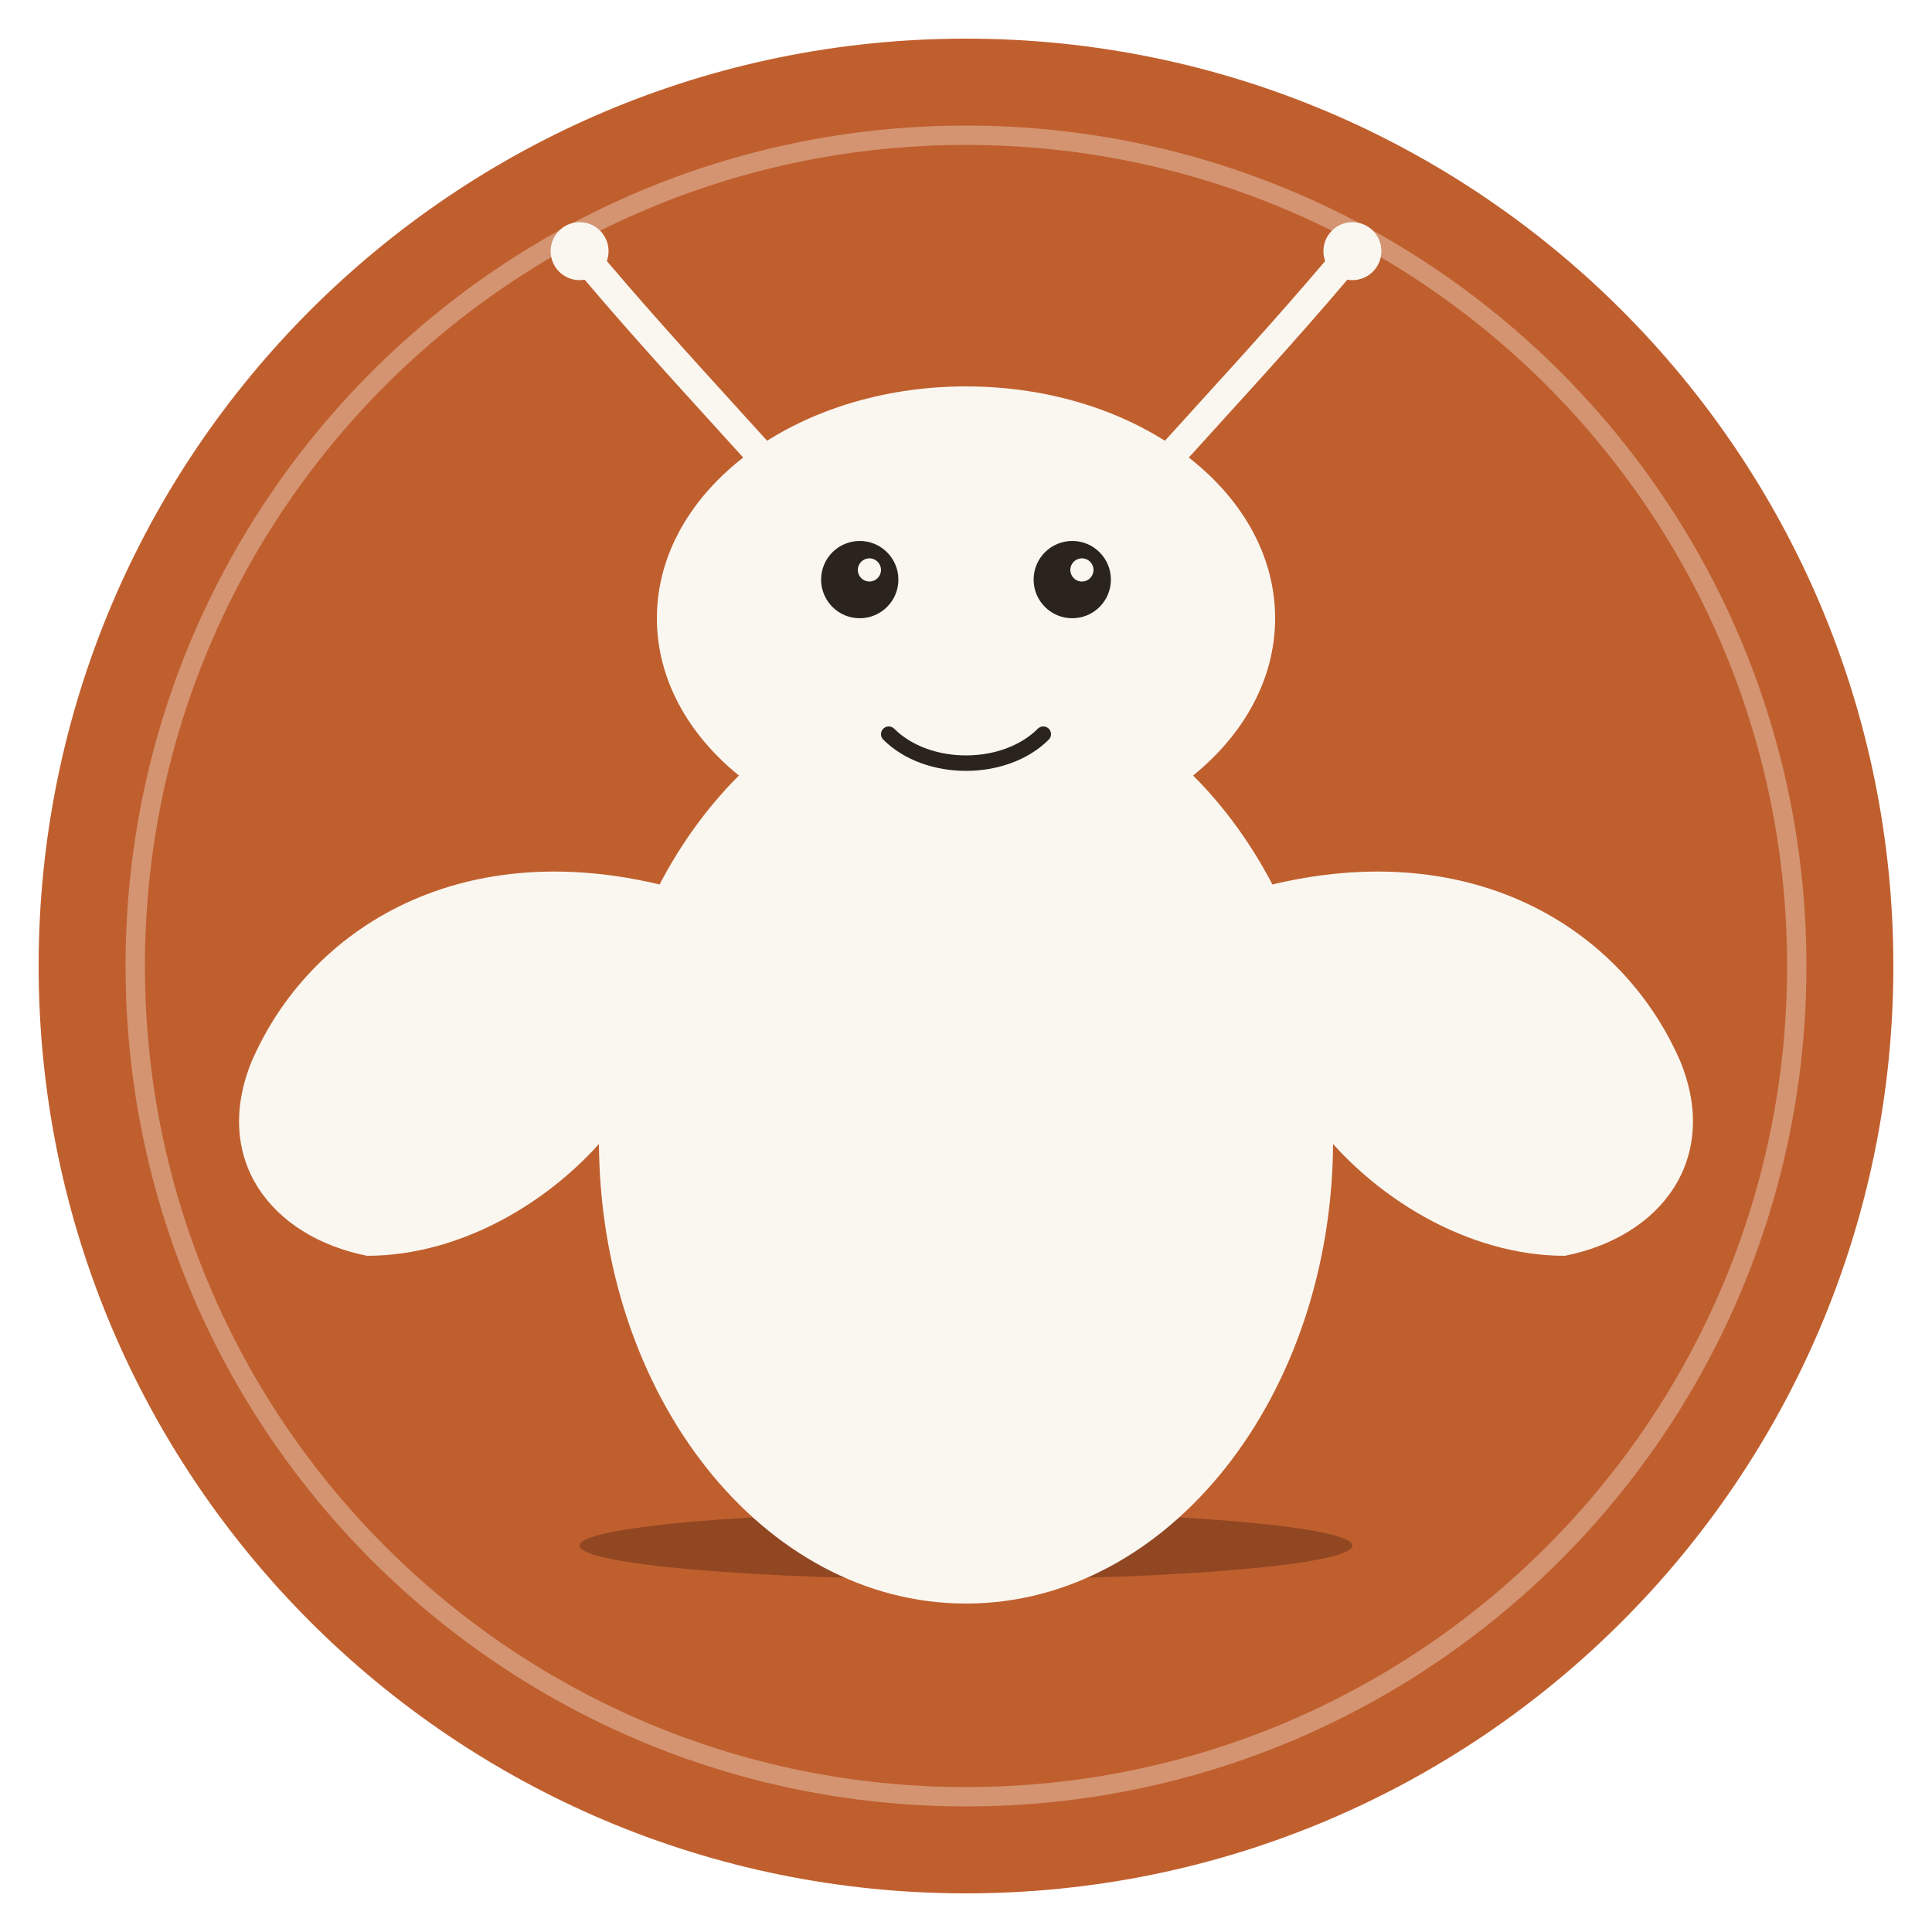
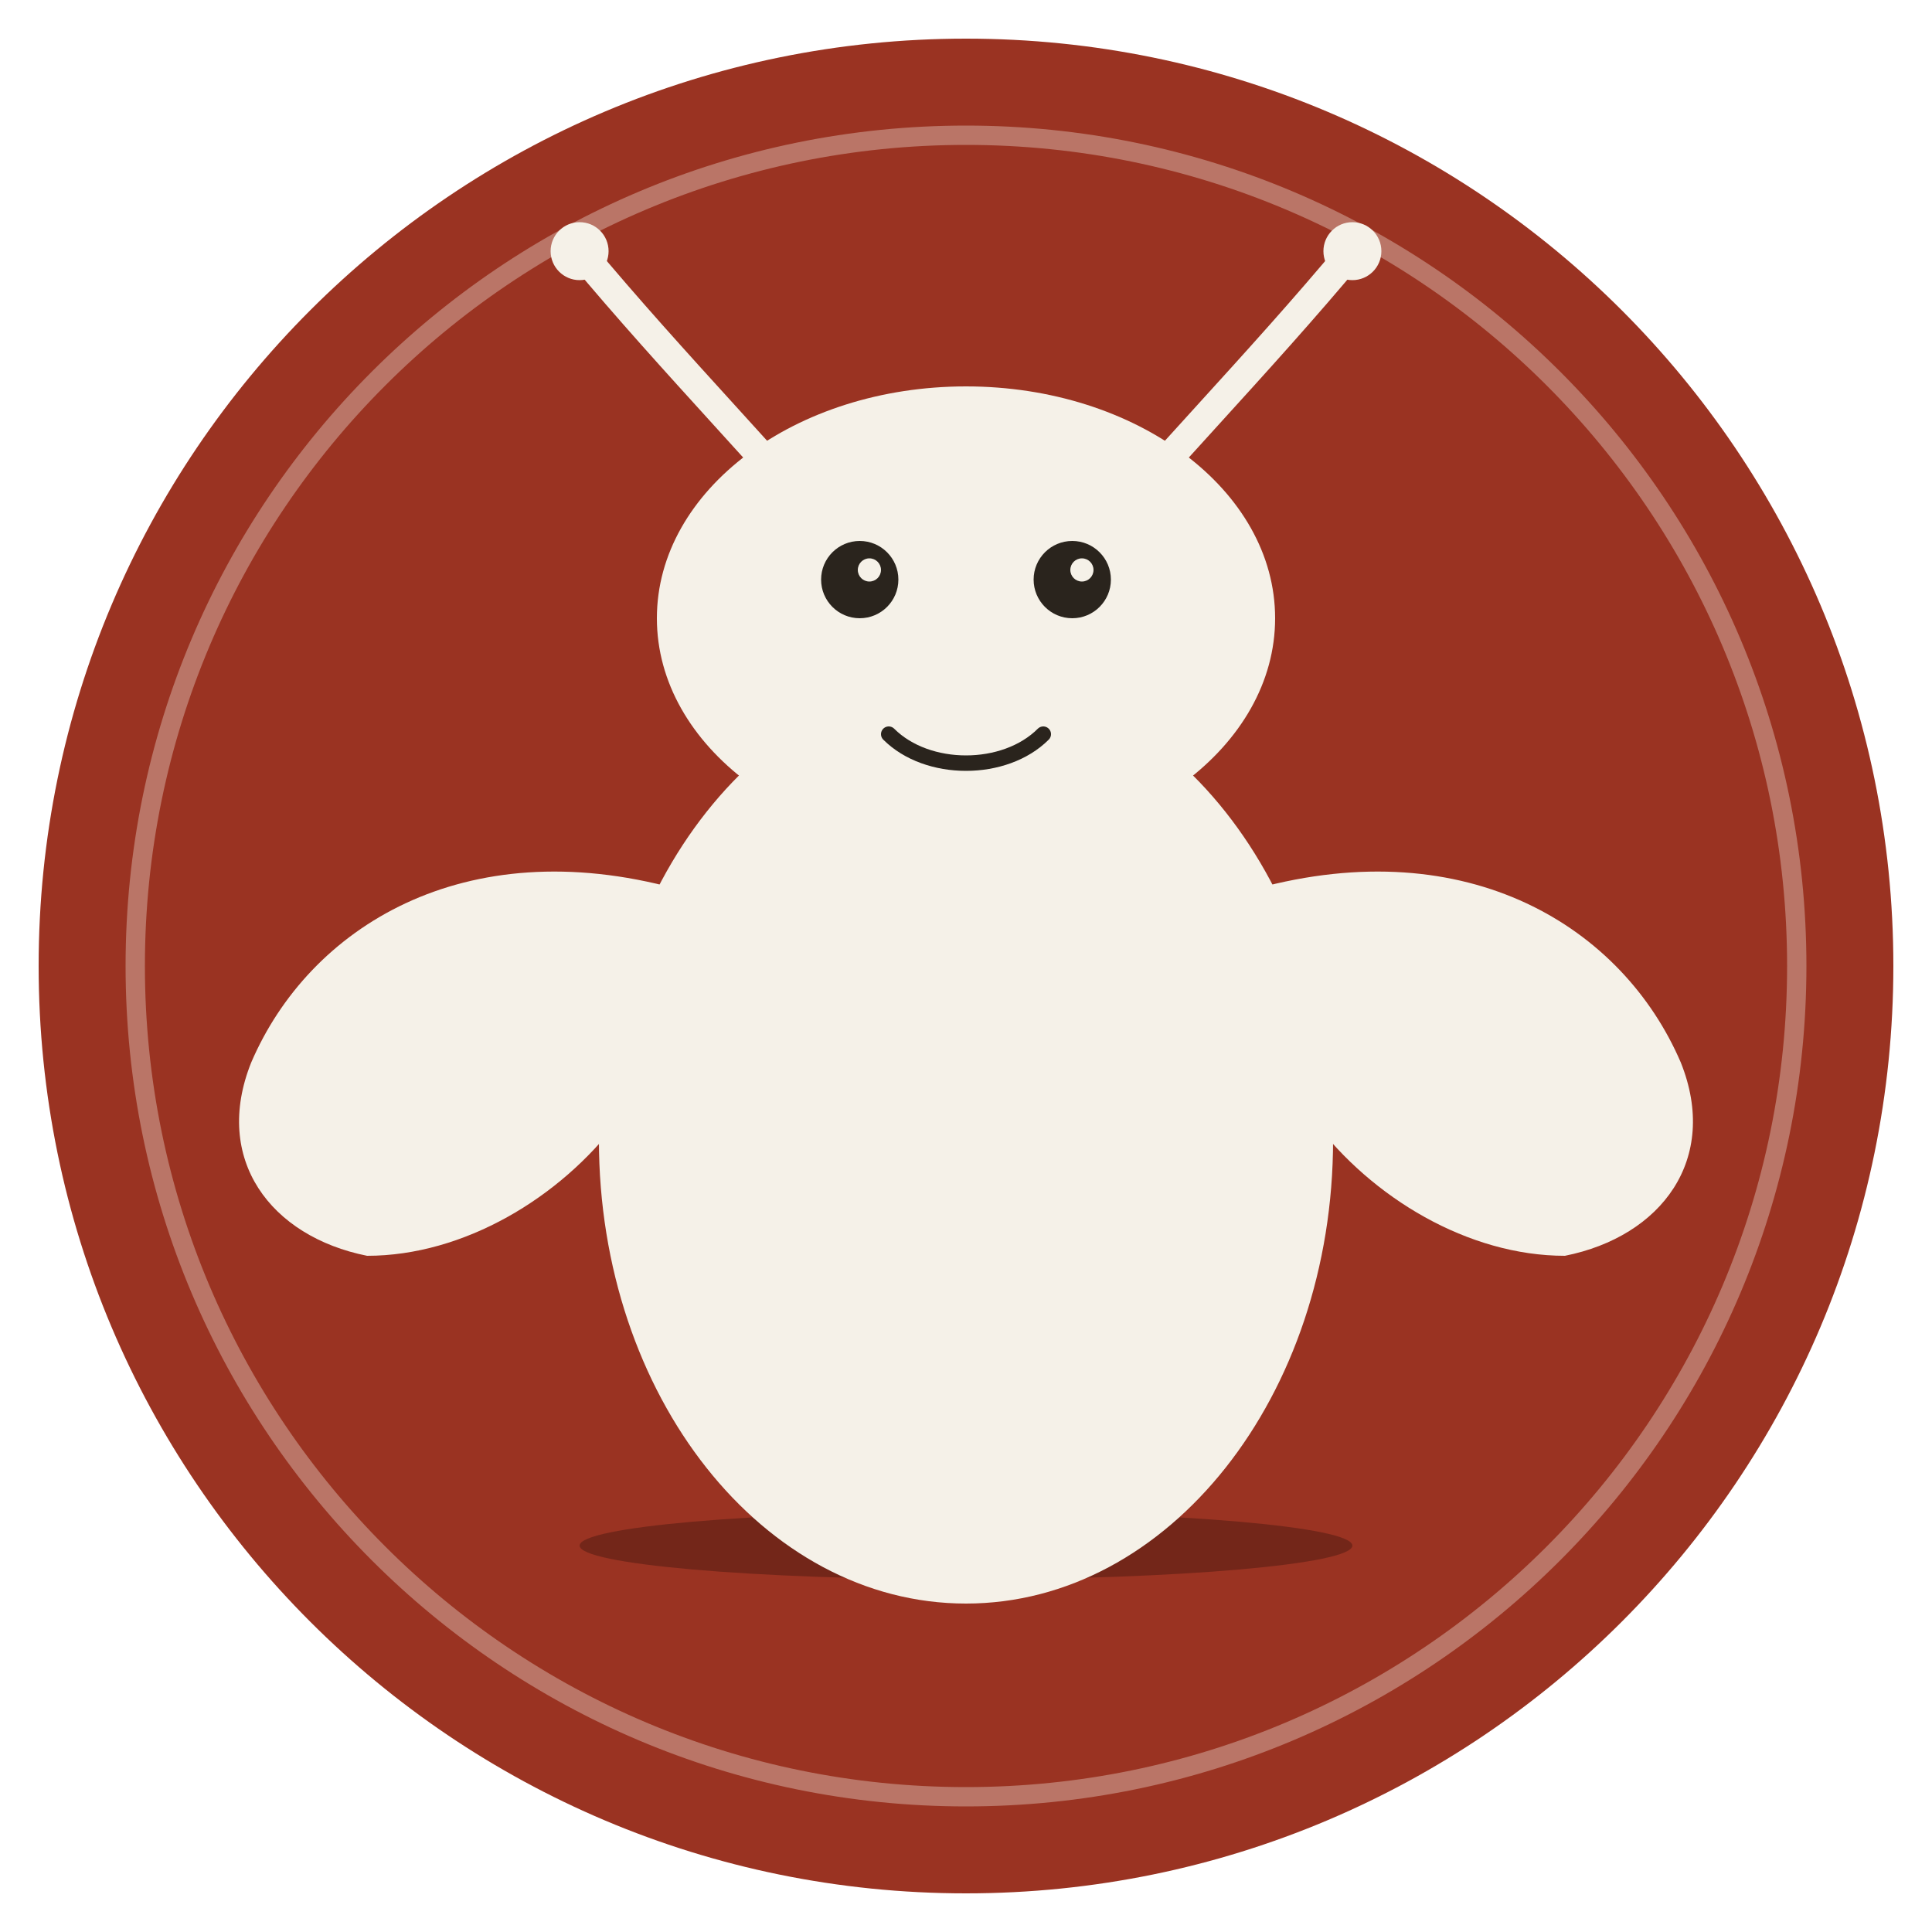
<svg xmlns="http://www.w3.org/2000/svg" viewBox="0 0 200 200" role="img" aria-label="Mingjian emblem">
-   <circle cx="100" cy="100" r="96" fill="#c05f2e" />
-   <circle cx="100" cy="100" r="86" fill="none" stroke="#faf7f1" stroke-width="2" opacity="0.35" />
-   <g fill="#faf7f1">
+   <circle cx="100" cy="100" r="96" fill="#9A3322" />
+   <circle cx="100" cy="100" r="86" fill="none" stroke="#F5F1E8" stroke-width="2" opacity="0.35" />
+   <g fill="#F5F1E8">
    <ellipse cx="100" cy="160" rx="40" ry="3.5" opacity="0.25" fill="#000" />
-     <path d="M 90 60 C 80 48 70 38 60 26" stroke="#faf7f1" stroke-width="3" fill="none" stroke-linecap="round" />
-     <path d="M 110 60 C 120 48 130 38 140 26" stroke="#faf7f1" stroke-width="3" fill="none" stroke-linecap="round" />
+     <path d="M 90 60 C 80 48 70 38 60 26" stroke="#F5F1E8" stroke-width="3" fill="none" stroke-linecap="round" />
+     <path d="M 110 60 C 120 48 130 38 140 26" stroke="#F5F1E8" stroke-width="3" fill="none" stroke-linecap="round" />
    <circle cx="60" cy="26" r="3" />
    <circle cx="140" cy="26" r="3" />
    <ellipse cx="100" cy="118" rx="38" ry="48" />
    <ellipse cx="100" cy="64" rx="32" ry="24" />
    <path d="M 70 92 C 48 86 32 96 26 110 C 22 120 28 128 38 130 C 48 130 58 124 64 116 C 70 108 74 100 72 96 Z" />
    <path d="M 130 92 C 152 86 168 96 174 110 C 178 120 172 128 162 130 C 152 130 142 124 136 116 C 130 108 126 100 128 96 Z" />
  </g>
  <circle cx="89" cy="60" r="4" fill="#2a241d" />
  <circle cx="111" cy="60" r="4" fill="#2a241d" />
-   <circle cx="90" cy="59" r="1.2" fill="#faf7f1" />
-   <circle cx="112" cy="59" r="1.2" fill="#faf7f1" />
+   <circle cx="90" cy="59" r="1.2" fill="#F5F1E8" />
+   <circle cx="112" cy="59" r="1.2" fill="#F5F1E8" />
  <path d="M 92 76 C 96 80 104 80 108 76" stroke="#2a241d" stroke-width="1.6" fill="none" stroke-linecap="round" />
</svg>
